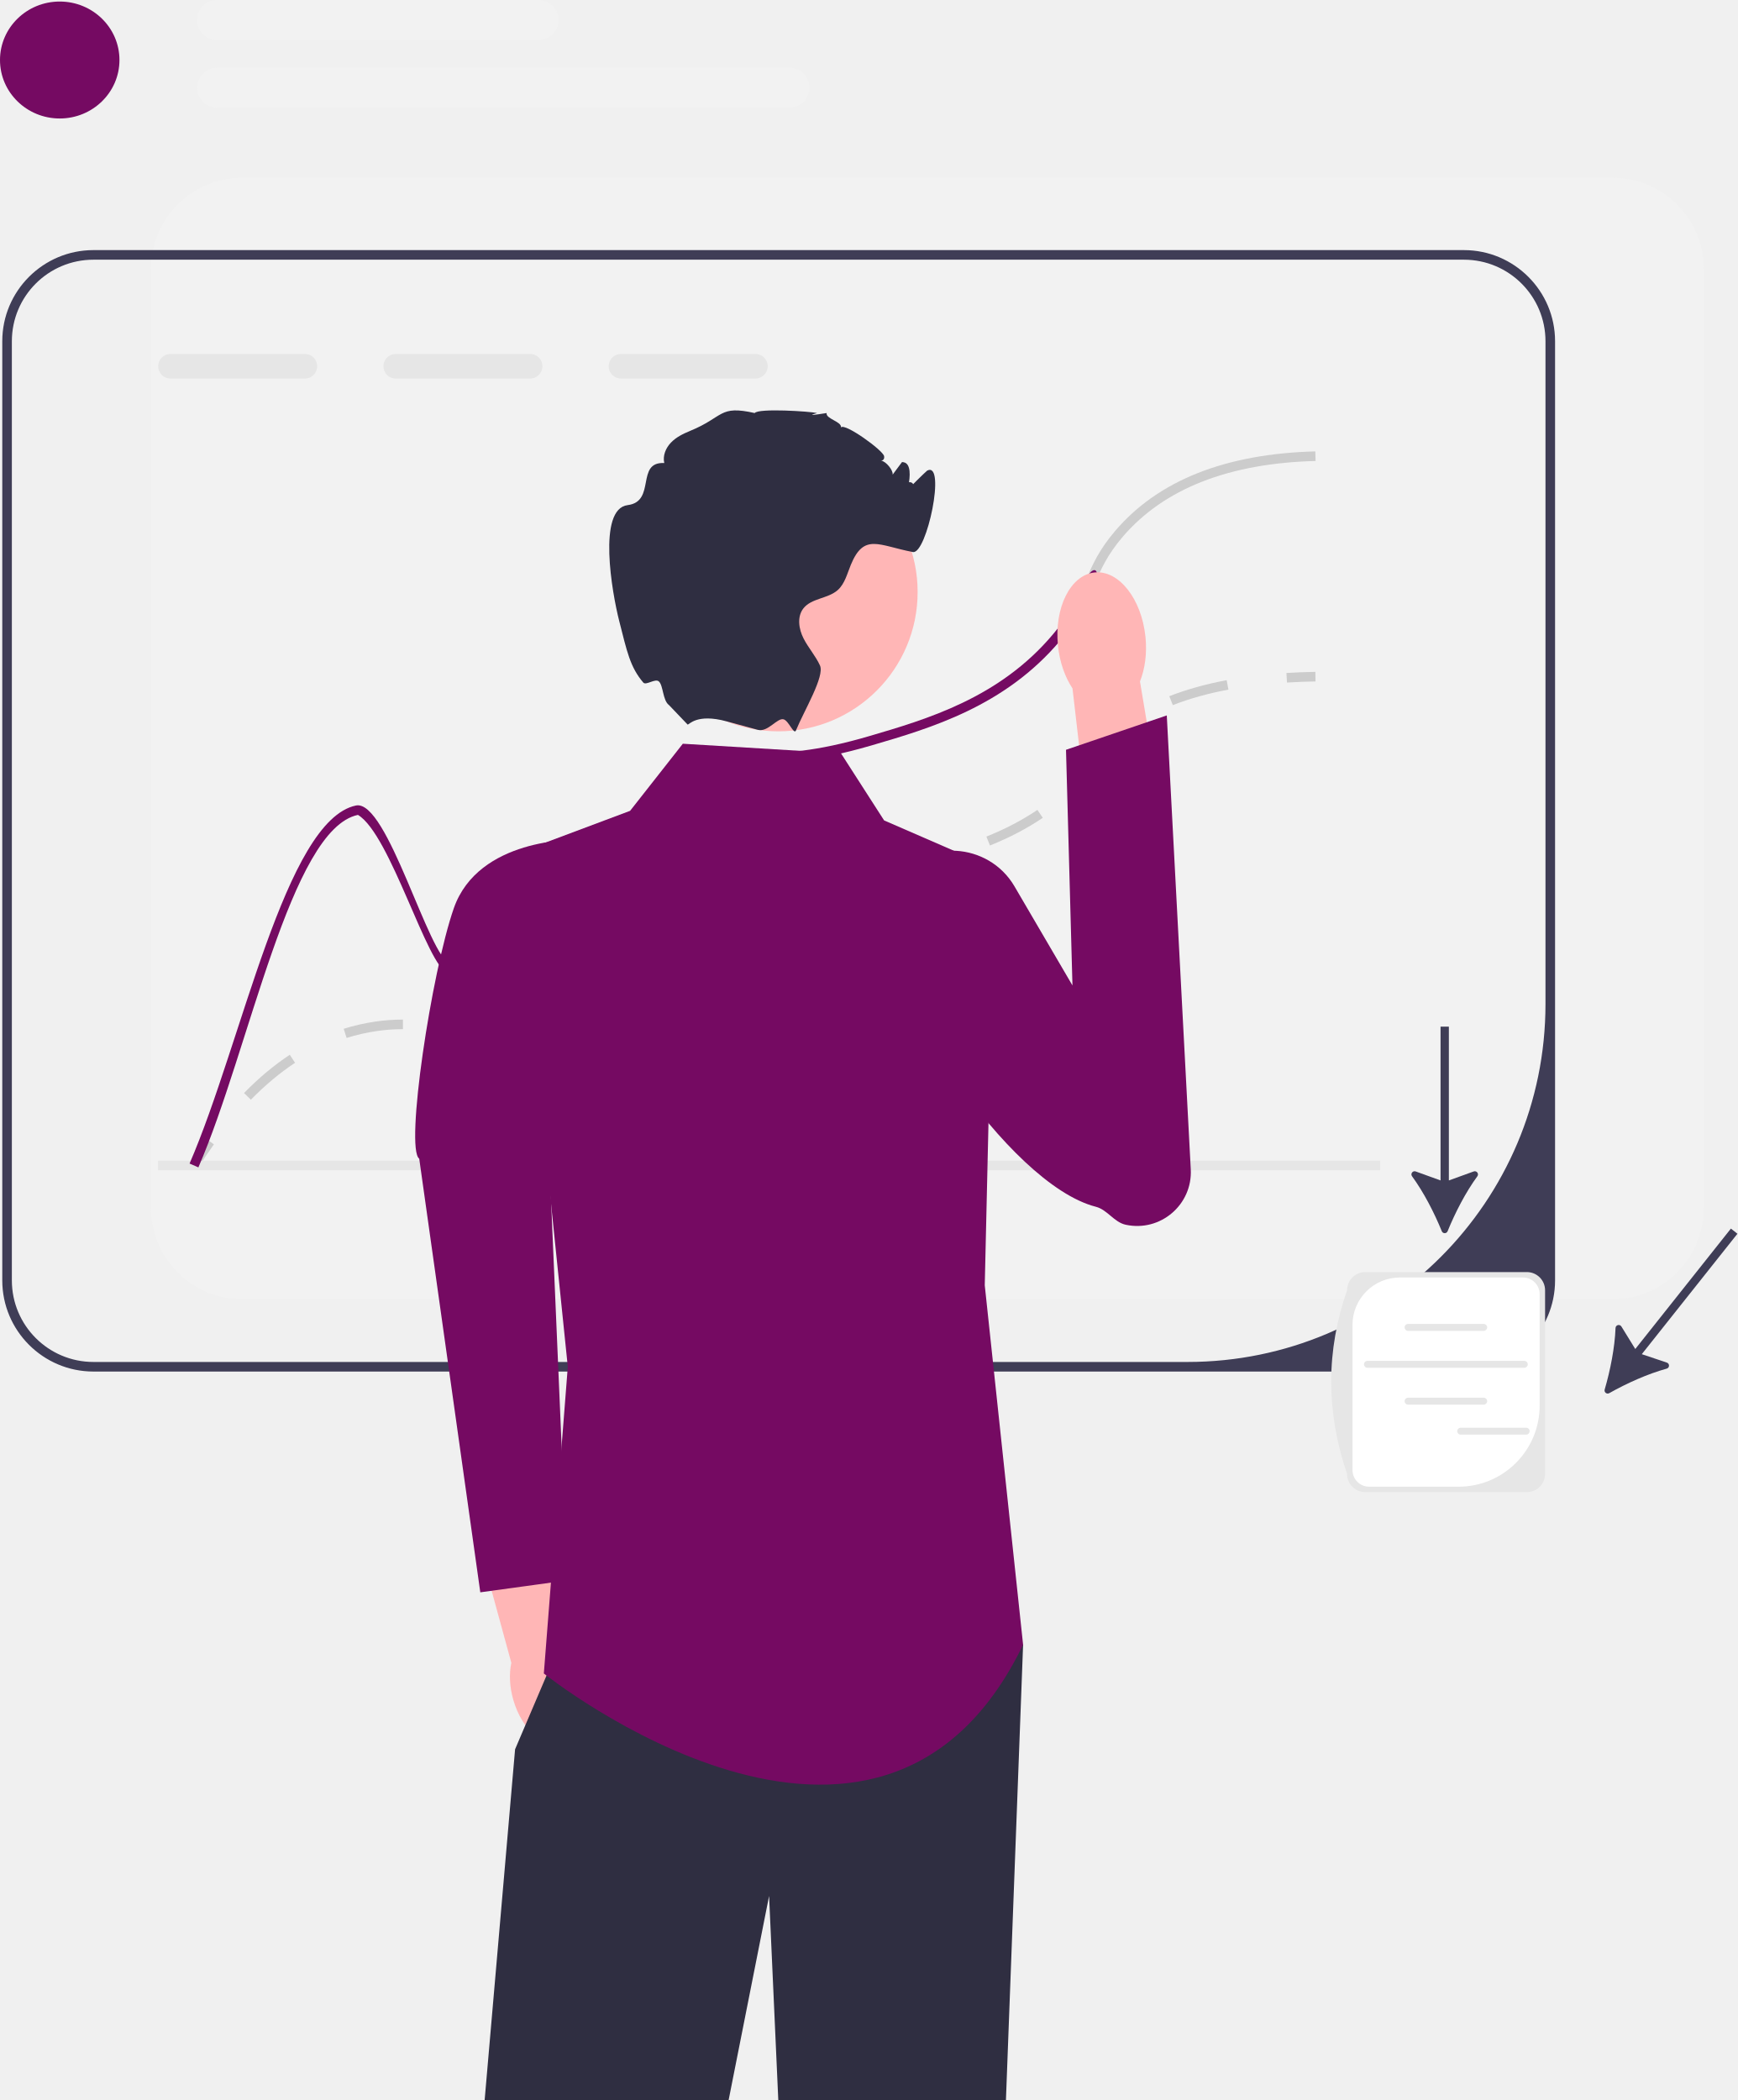
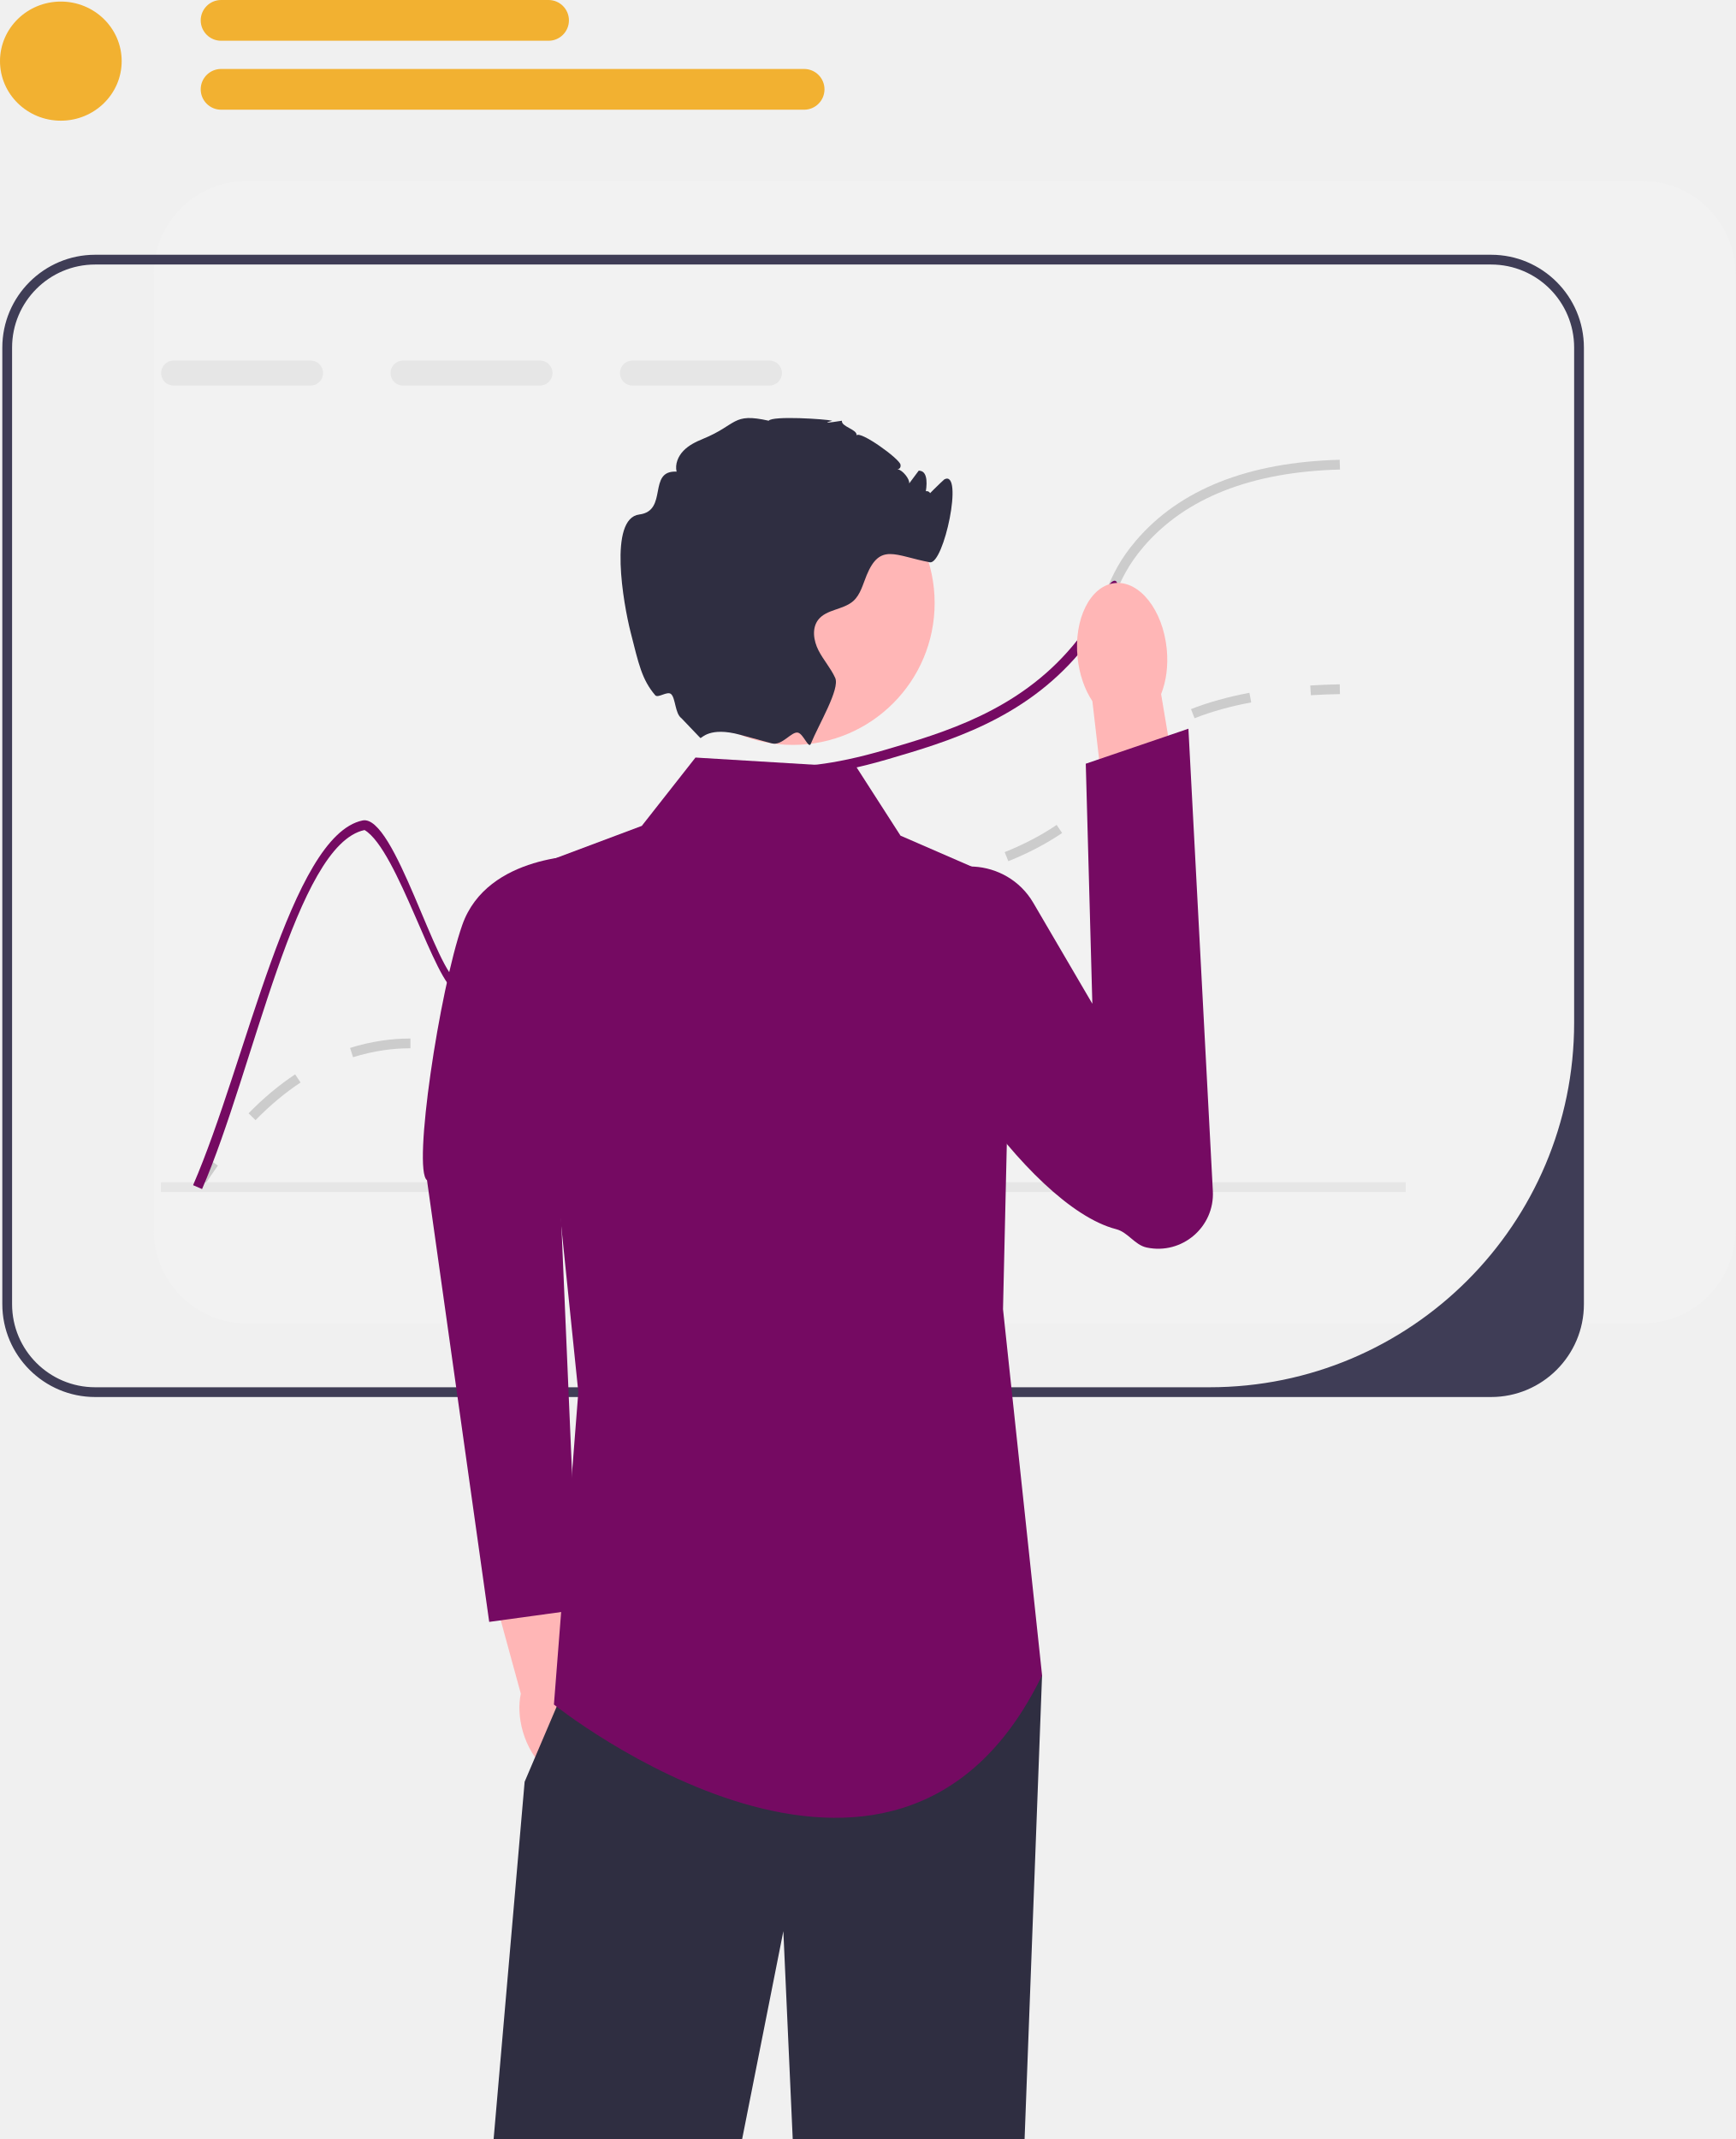
- <svg xmlns="http://www.w3.org/2000/svg" width="362.524" height="438.188" viewBox="0 0 362.524 438.188">
-   <g>
-     <path d="M336.48,37.094H50.52c-10.49,0-19.02,8.53-19.02,19.02V252.074c0,10.49,8.53,19.02,19.02,19.02H336.48c10.49,0,19.02-8.53,19.02-19.02V56.114c0-10.49-8.53-19.02-19.02-19.02Z" fill="#f2f2f2" />
-     <path d="M305.455,52.188H19.495C9.005,52.188,.475,60.718,.475,71.208v195.96c0,10.49,8.53,19.02,19.02,19.02H305.455c10.49,0,19.02-8.53,19.02-19.02V71.208c0-10.49-8.53-19.02-19.02-19.02Zm17.02,157.304c0,41.254-33.443,74.696-74.696,74.696H19.495c-9.4,0-17.02-7.62-17.02-17.02V71.208c0-9.4,7.62-17.02,17.02-17.02H305.455c9.4,0,17.02,7.62,17.02,17.02V209.492Z" fill="#3f3d56" />
-   </g>
-   <g>
-     <path d="M41.322,243.721l-1.692-1.065c1.1-1.749,2.235-3.443,3.373-5.038l1.628,1.162c-1.116,1.562-2.229,3.225-3.309,4.941Z" fill="#ccc" />
-     <path d="M52.349,229.468l-1.432-1.396c3.052-3.127,6.264-5.812,9.546-7.98l1.103,1.669c-3.164,2.089-6.265,4.682-9.217,7.708Zm49.896-12.624c-2.388,0-4.564-.306-6.193-.572l.323-1.974c1.65,.27,3.638,.546,5.87,.546,1.971,0,3.908-.216,5.921-.662l.432,1.953c-2.157,.477-4.235,.709-6.353,.709Zm-29.926-.265l-.602-1.907c2.148-.678,4.374-1.186,6.615-1.51,1.924-.278,3.764-.414,5.624-.414h.123v2h-.123c-1.763,0-3.509,.128-5.337,.393-2.134,.309-4.254,.793-6.3,1.438Zm47.671-5.78l-1.278-1.538c2.76-2.292,4.738-5.064,6.833-8l.835-1.167,1.623,1.169-.831,1.16c-2.172,3.043-4.224,5.918-7.182,8.376Zm16.039-18.338l-1.23-1.577c2.696-2.104,5.742-3.808,9.311-5.211,.608-.239,1.189-.453,1.747-.643l.646,1.893c-.53,.181-1.082,.384-1.66,.611-3.388,1.332-6.271,2.943-8.812,4.927Zm24.145-6.947c-.673,0-1.311-.006-1.924-.013l.023-2c.627,.007,1.281,.009,1.974,.013,2.354,0,5.631-.067,10.127-.587l.23,1.986c-4.645,.538-7.974,.594-10.431,.601Zm22.597-2.619l-.396-1.96c3.592-.727,7.771-1.591,11.908-2.659l.5,1.937c-4.184,1.08-8.394,1.951-12.012,2.682Zm23.793-6.474l-.748-1.855c4.01-1.617,7.492-3.44,10.646-5.575l1.121,1.656c-3.271,2.215-6.876,4.104-11.019,5.773Zm20.208-14.291l-1.623-1.169c.558-.774,1.041-1.53,1.507-2.26,1.377-2.156,2.801-4.386,6.192-7.124l.237-.19,1.239,1.569-.22,.176c-3.138,2.533-4.413,4.53-5.763,6.645-.481,.753-.979,1.533-1.569,2.353Zm17.942-15l-.729-1.862c3.564-1.397,7.59-2.522,11.966-3.343l.369,1.966c-4.252,.798-8.157,1.888-11.605,3.239Z" fill="#ccc" />
-     <path d="M268.543,142.423l-.125-1.996c1.943-.122,3.975-.202,6.039-.239l.036,2c-2.035,.036-4.037,.115-5.95,.235Z" fill="#ccc" />
-   </g>
-   <g>
-     <path d="M63.623,73.859h-28.06c-1.41,0-2.56,1.15-2.56,2.56,0,1.42,1.15,2.57,2.56,2.57h28.06c1.41,0,2.56-1.15,2.56-2.57,0-1.41-1.15-2.56-2.56-2.56Z" fill="#e6e6e6" />
-     <path d="M110.623,73.859h-28.06c-1.41,0-2.56,1.15-2.56,2.56,0,1.42,1.15,2.57,2.56,2.57h28.06c1.41,0,2.56-1.15,2.56-2.57,0-1.41-1.15-2.56-2.56-2.56Z" fill="#e6e6e6" />
-     <path d="M157.623,73.859h-28.06c-1.41,0-2.56,1.15-2.56,2.56,0,1.42,1.15,2.57,2.56,2.57h28.06c1.41,0,2.56-1.15,2.56-2.57,0-1.41-1.15-2.56-2.56-2.56Z" fill="#e6e6e6" />
-   </g>
-   <rect x="32.975" y="242.188" width="255" height="2" fill="#e6e6e6" />
-   <path d="M274.505,96.188c-18.15,.47-31.69,5.81-40.27,15.85-3.17,3.72-4.46,6.65-5.82,9.75-1.35,3.06-2.73,6.21-5.94,10.32v-3.4c1.99-2.92,3.06-5.36,4.11-7.73,1.42-3.24,2.77-6.3,6.13-10.23,8.96-10.5,23-16.07,41.73-16.56l.06,2Z" fill="#ccc" />
-   <path d="M228.415,121.788c-1.35,3.06-2.73,6.21-5.94,10.32-.38,.49-.79,1-1.23,1.53-11.58,13.77-27.05,18.29-39.49,21.93-.78,.23-1.54,.44-2.28,.64-11.06,3-17.12,2.89-21.63,2.82-4.53-.08-7.52-.13-12.87,2.93-9.81,5.59-13.83,13.77-17.72,21.68-4.01,8.14-7.79,15.83-17.43,19.44-6.69,2.5-11.39,1.26-16.36-.04-4.27-1.13-11.966-28.944-18.78-33-14.07,2.95-22.62,48.93-33.29,73.55l-1.84-.8c10.95-25.24,19.97-71.61,34.71-74.71,6.57-1.38,15.22,31.84,19.71,33.02,4.66,1.23,9.05,2.38,15.15,.1,8.9-3.32,12.34-10.33,16.33-18.44,3.84-7.8,8.19-16.64,18.52-22.54,5.83-3.33,9.22-3.27,13.9-3.19,4.46,.08,10.48,.18,21.6-2.89,.56-.16,1.13-.32,1.72-.49,12.18-3.56,27.33-7.99,38.51-21.29,1.1-1.31,2.01-2.52,2.77-3.65,1.99-2.92,3.06-5.36,4.11-7.73,1.42-3.24,3.19-2.29,1.83,.81Z" fill="#750a62" />
-   <g>
-     <path d="M121.776,350.568c-.792-2.756-2.147-5.108-3.761-6.785l-5.864-26.73-12.781,3.131,7.324,26.778c-.482,2.266-.385,4.97,.406,7.727,1.808,6.297,6.56,10.479,10.612,9.341,4.053-1.138,5.872-7.165,4.063-13.462h0Z" fill="#ffb6b6" />
-     <path d="M120.008,175.227s-20.184-.413-25.317,14.285c-4.672,13.379-10.209,50.135-7.216,52.259l12.743,90.485,18.171-2.497-4.663-108.569,6.282-45.964Z" fill="#750a62" />
-   </g>
-   <polygon points="213.475 343.188 209.895 438.188 162.395 438.188 160.475 395.618 152.035 438.188 101.125 438.188 107.475 365.008 114.035 349.618 118.475 339.188 213.475 343.188" fill="#2f2e41" />
-   <path d="M175.475,157.188l-33-2-11,14-24,9,11,107-5,64s70,56,100-6l-8-75,2-87-23-10-9-14Z" fill="#750a62" />
-   <g>
-     <path d="M239.006,132.849c.358,3.467-.097,6.727-1.144,9.341l5.497,32.812-15.69,2.159-3.887-33.517c-1.559-2.345-2.671-5.444-3.029-8.911-.818-7.92,2.605-14.763,7.645-15.283,5.04-.521,9.789,5.478,10.607,13.398v0Z" fill="#ffb6b6" />
-     <path d="M211.677,184.945c-5.409-9.245-18.826-10.116-24.835-1.25-1.643,2.424-1.185,5.148-1.577,8.422-1.665,13.896,24.964,54.96,43.39,59.688,2.418,.62,3.795,3.229,6.236,3.753h0c7.23,1.554,13.961-4.184,13.57-11.569l-5.005-94.708-21.027,7.172,1.346,49.171-12.098-20.678Z" fill="#750a62" />
-   </g>
-   <g>
-     <circle cx="162.4" cy="123.532" r="29.068" fill="#ffb6b6" />
-     <path d="M189.475,102.188c-.25,.06,3.826-3.913,4-4,4-2-.11,17.55-3,17-7.11-1.35-10.18-4.03-12.94,2.66-.77,1.86-1.25,3.96-2.75,5.29-2.06,1.81-5.48,1.66-7.16,3.82-1.35,1.74-.96,4.3,.04,6.26,1,1.97,2.52,3.64,3.43,5.65,1.02,2.26-3.33,9.45-4.99,13.49v.01l-.01,.024c-.441,1.06-1.489-1.993-2.596-2.298-1.324-.365-3.275,2.762-5.384,2.194-.01,0-.02-.01-.03-.01-2.01-.56-4.25-1.16-6.47-1.76h-.01c-6.25-1.7-7.83,.74-8.13,.67l-3.88-4.06c-1.332-.97-1.181-4.099-2.12-4.94-.768-.687-2.682,.901-3.246,.24-2.766-3.24-3.403-6.481-5.034-12.88-1.49-5.85-4.58-23.36,1.77-24.15,5.99-.75,1.61-9.09,7.64-8.78-.36-1.52,.31-3.15,1.4-4.27,1.08-1.13,2.52-1.83,3.97-2.43,7.15-2.92,5.96-5.43,13.5-3.73,.75-1.05,11.64-.35,13,0,.1,.02-3.37,.85,2,0-.2,1.23,3.2,1.77,3,3,.75-1.01,8.81,4.79,9,6,.25,1.51-2.03,.74-.51,.97,.9,.14,2.44,1.97,2.29,2.88,.65-.88,1.3-1.75,1.96-2.63,.12,.01,.23,.03,.35,.05,3.04,.58-.445,10.518-.32,7.42,.23-5.69,4.26-2.36,1.23-1.69Z" fill="#2f2e41" />
-   </g>
-   <path d="M300.835,256.9c.224,.552,.997,.552,1.221-0,1.561-3.849,3.784-8.16,6.203-11.455,.387-.527-.147-1.232-.762-1.01l-5.183,1.875v-32.086h-1.735v32.086l-5.185-1.875c-.615-.223-1.149,.482-.762,1.01,2.418,3.295,4.641,7.606,6.204,11.455Z" fill="#3f3d56" />
-   <path d="M334.826,289.937c-.168,.571,.438,1.052,.956,.759,3.617-2.043,8.039-4.037,11.981-5.113,.631-.172,.652-1.056,.031-1.264l-5.225-1.755,19.955-25.127-1.359-1.079-19.955,25.127-2.894-4.693c-.343-.557-1.2-.337-1.224,.317-.155,4.084-1.095,8.842-2.266,12.829Z" fill="#3f3d56" />
-   <g>
-     <path d="M318.593,311.349h-33.721c-2.094,0-3.797-1.703-3.797-3.797-4.459-13.032-4.37-25.801,0-38.323,0-2.094,1.703-3.797,3.797-3.797h33.721c2.094,0,3.797,1.703,3.797,3.797v38.323c0,2.094-1.703,3.797-3.797,3.797Z" fill="#e6e6e6" />
-     <path d="M292.096,266.563c-5.463,0-9.891,4.428-9.891,9.891v30.285c0,1.921,1.557,3.479,3.479,3.479h18.648c9.348,0,16.926-7.578,16.926-16.926v-23.25c0-1.921-1.557-3.479-3.479-3.479h-25.683Z" fill="#fff" />
-     <g>
-       <path d="M309.585,277.7h-15.788c-.398,0-.722-.324-.722-.722,0-.398,.324-.722,.722-.722h15.788c.398,0,.722,.324,.722,.722,0,.398-.324,.722-.722,.722Z" fill="#e6e6e6" />
-       <path d="M309.585,293.093h-15.788c-.398,0-.722-.324-.722-.722s.324-.722,.722-.722h15.788c.398,0,.722,.324,.722,.722s-.324,.722-.722,.722Z" fill="#e6e6e6" />
-       <path d="M318.057,285.402h-32.732c-.398,0-.722-.324-.722-.722,0-.398,.324-.722,.722-.722h32.732c.398,0,.722,.324,.722,.722,0,.398-.324,.722-.722,.722Z" fill="#e6e6e6" />
+ <svg xmlns="http://www.w3.org/2000/svg" width="94.059mm" height="115.937mm" viewBox="0 0 94.059 115.937" version="1.1" id="svg15619">
+   <defs id="defs15616" />
+   <g id="layer1" transform="translate(-40.15452,-77.77365)">
+     <g id="g15746" transform="matrix(0.2645833,0,0,0.2645833,40.15452,77.77365)">
+       <g id="g15627">
+         <path d="M 336.48,37.094 H 50.52 c -10.49,0 -19.02,8.53 -19.02,19.02 v 195.96 c 0,10.49 8.53,19.02 19.02,19.02 h 285.96 c 10.49,0 19.02,-8.53 19.02,-19.02 V 56.114 c 0,-10.49 -8.53,-19.02 -19.02,-19.02 z" fill="#f2f2f2" id="path15623" />
+         <path d="M 305.455,52.188 H 19.495 c -10.49,0 -19.02,8.53 -19.02,19.02 v 195.96 c 0,10.49 8.53,19.02 19.02,19.02 H 305.455 c 10.49,0 19.02,-8.53 19.02,-19.02 V 71.208 c 0,-10.49 -8.53,-19.02 -19.02,-19.02 z m 17.02,157.304 c 0,41.254 -33.443,74.696 -74.696,74.696 H 19.495 c -9.4,0 -17.02,-7.62 -17.02,-17.02 V 71.208 c 0,-9.4 7.62,-17.02 17.02,-17.02 H 305.455 c 9.4,0 17.02,7.62 17.02,17.02 z" fill="#3f3d56" id="path15625" />
+       </g>
+       <g id="g15635">
+         <path d="m 41.322,243.721 -1.692,-1.065 c 1.1,-1.749 2.235,-3.443 3.373,-5.038 l 1.628,1.162 c -1.116,1.562 -2.229,3.225 -3.309,4.941 z" fill="#cccccc" id="path15629" />
+         <path d="M 52.349,229.468 50.918,228.071 c 3.052,-3.127 6.264,-5.812 9.546,-7.98 l 1.103,1.669 c -3.164,2.089 -6.265,4.682 -9.217,7.708 z m 49.896,-12.624 c -2.388,0 -4.564,-0.306 -6.193,-0.572 l 0.323,-1.974 c 1.65,0.27 3.638,0.546 5.87,0.546 1.971,0 3.908,-0.216 5.921,-0.662 l 0.432,1.953 c -2.157,0.477 -4.235,0.709 -6.353,0.709 z m -29.926,-0.265 -0.602,-1.907 c 2.148,-0.678 4.374,-1.186 6.615,-1.51 1.924,-0.278 3.764,-0.414 5.624,-0.414 h 0.123 v 2 h -0.123 c -1.763,0 -3.509,0.128 -5.337,0.393 -2.134,0.309 -4.254,0.793 -6.3,1.438 z m 47.671,-5.78 -1.278,-1.538 c 2.76,-2.292 4.738,-5.064 6.833,-8 l 0.835,-1.167 1.623,1.169 -0.831,1.16 c -2.172,3.043 -4.224,5.918 -7.182,8.376 z m 16.039,-18.338 -1.23,-1.577 c 2.696,-2.104 5.742,-3.808 9.311,-5.211 0.608,-0.239 1.189,-0.453 1.747,-0.643 l 0.646,1.893 c -0.53,0.181 -1.082,0.384 -1.66,0.611 -3.388,1.332 -6.271,2.943 -8.812,4.927 z m 24.145,-6.947 c -0.673,0 -1.311,-0.006 -1.924,-0.013 l 0.023,-2 c 0.627,0.007 1.281,0.009 1.974,0.013 2.354,0 5.631,-0.067 10.127,-0.587 l 0.23,1.986 c -4.645,0.538 -7.974,0.594 -10.431,0.601 z m 22.597,-2.619 -0.396,-1.96 c 3.592,-0.727 7.771,-1.591 11.908,-2.659 l 0.5,1.937 c -4.184,1.08 -8.394,1.951 -12.012,2.682 z m 23.793,-6.474 -0.748,-1.855 c 4.01,-1.617 7.492,-3.44 10.646,-5.575 l 1.121,1.656 c -3.271,2.215 -6.876,4.104 -11.019,5.773 z m 20.208,-14.291 -1.623,-1.169 c 0.558,-0.774 1.041,-1.53 1.507,-2.26 1.377,-2.156 2.801,-4.386 6.192,-7.124 l 0.237,-0.19 1.239,1.569 -0.22,0.176 c -3.138,2.533 -4.413,4.53 -5.763,6.645 -0.481,0.753 -0.979,1.533 -1.569,2.353 z m 17.942,-15 -0.729,-1.862 c 3.564,-1.397 7.59,-2.522 11.966,-3.343 l 0.369,1.966 c -4.252,0.798 -8.157,1.888 -11.605,3.239 z" fill="#cccccc" id="path15631" />
+         <path d="m 268.543,142.423 -0.125,-1.996 c 1.943,-0.122 3.975,-0.202 6.039,-0.239 l 0.036,2 c -2.035,0.036 -4.037,0.115 -5.95,0.235 z" fill="#cccccc" id="path15633" />
+       </g>
+       <g id="g15643">
+         <path d="M 63.623,73.859 H 35.563 c -1.41,0 -2.56,1.15 -2.56,2.56 0,1.42 1.15,2.57 2.56,2.57 h 28.06 c 1.41,0 2.56,-1.15 2.56,-2.57 0,-1.41 -1.15,-2.56 -2.56,-2.56 z" fill="#e6e6e6" id="path15637" />
+         <path d="M 110.623,73.859 H 82.563 c -1.41,0 -2.56,1.15 -2.56,2.56 0,1.42 1.15,2.57 2.56,2.57 h 28.06 c 1.41,0 2.56,-1.15 2.56,-2.57 0,-1.41 -1.15,-2.56 -2.56,-2.56 z" fill="#e6e6e6" id="path15639" />
+         <path d="M 157.623,73.859 H 129.563 c -1.41,0 -2.56,1.15 -2.56,2.56 0,1.42 1.15,2.57 2.56,2.57 h 28.06 c 1.41,0 2.56,-1.15 2.56,-2.57 0,-1.41 -1.15,-2.56 -2.56,-2.56 z" fill="#e6e6e6" id="path15641" />
+       </g>
+       <rect x="32.975" y="242.188" width="255" height="2" fill="#e6e6e6" id="rect15645" />
+       <path d="m 274.505,96.188 c -18.15,0.47 -31.69,5.81 -40.27,15.85 -3.17,3.72 -4.46,6.65 -5.82,9.75 -1.35,3.06 -2.73,6.21 -5.94,10.32 v -3.4 c 1.99,-2.92 3.06,-5.36 4.11,-7.73 1.42,-3.24 2.77,-6.3 6.13,-10.23 8.96,-10.5 23,-16.07 41.73,-16.56 l 0.06,2 z" fill="#cccccc" id="path15647" />
+       <path d="m 228.415,121.788 c -1.35,3.06 -2.73,6.21 -5.94,10.32 -0.38,0.49 -0.79,1 -1.23,1.53 -11.58,13.77 -27.05,18.29 -39.49,21.93 -0.78,0.23 -1.54,0.44 -2.28,0.64 -11.06,3 -17.12,2.89 -21.63,2.82 -4.53,-0.08 -7.52,-0.13 -12.87,2.93 -9.81,5.59 -13.83,13.77 -17.72,21.68 -4.01,8.14 -7.79,15.83 -17.43,19.44 -6.69,2.5 -11.39,1.26 -16.36,-0.04 -4.27,-1.13 -11.966,-28.944 -18.78,-33 -14.07,2.95 -22.62,48.93 -33.29,73.55 L 39.555,242.788 c 10.95,-25.24 19.97,-71.61 34.71,-74.71 6.57,-1.38 15.22,31.84 19.71,33.02 4.66,1.23 9.05,2.38 15.15,0.1 8.9,-3.32 12.34,-10.33 16.33,-18.44 3.84,-7.8 8.19,-16.64 18.52,-22.54 5.83,-3.33 9.22,-3.27 13.9,-3.19 4.46,0.08 10.48,0.18 21.6,-2.89 0.56,-0.16 1.13,-0.32 1.72,-0.49 12.18,-3.56 27.33,-7.99 38.51,-21.29 1.1,-1.31 2.01,-2.52 2.77,-3.65 1.99,-2.92 3.06,-5.36 4.11,-7.73 1.42,-3.24 3.19,-2.29 1.83,0.81 z" fill="#750a62" id="path15649" />
+       <g id="g15655">
+         <path d="m 121.776,350.568 c -0.792,-2.756 -2.147,-5.108 -3.761,-6.785 l -5.864,-26.73 -12.781,3.131 7.324,26.778 c -0.482,2.266 -0.385,4.97 0.406,7.727 1.808,6.297 6.56,10.479 10.612,9.341 4.053,-1.138 5.872,-7.165 4.063,-13.462 v 0 z" fill="#ffb6b6" id="path15651" />
+         <path d="m 120.008,175.227 c 0,0 -20.184,-0.413 -25.317,14.285 -4.672,13.379 -10.209,50.135 -7.216,52.259 l 12.743,90.485 18.171,-2.497 -4.663,-108.569 6.282,-45.964 z" fill="#750a62" id="path15653" />
+       </g>
+       <polygon points="107.475,365.008 114.035,349.618 118.475,339.188 213.475,343.188 209.895,438.188 162.395,438.188 160.475,395.618 152.035,438.188 101.125,438.188 " fill="#2f2e41" id="polygon15657" />
+       <path d="m 175.475,157.188 -33,-2 -11,14 -24,9 11,107 -5,64 c 0,0 70,56 100,-6 l -8,-75 2,-87 -23,-10 z" fill="#750a62" id="path15659" />
+       <g id="g15665">
+         <path d="m 239.006,132.849 c 0.358,3.467 -0.097,6.727 -1.144,9.341 l 5.497,32.812 -15.69,2.159 -3.887,-33.517 c -1.559,-2.345 -2.671,-5.444 -3.029,-8.911 -0.818,-7.92 2.605,-14.763 7.645,-15.283 5.04,-0.521 9.789,5.478 10.607,13.398 v 2e-5 z" fill="#ffb6b6" id="path15661" />
+         <path d="m 211.677,184.945 c -5.409,-9.245 -18.826,-10.116 -24.835,-1.25 -1.643,2.424 -1.185,5.148 -1.577,8.422 -1.665,13.896 24.964,54.96 43.39,59.688 2.418,0.62 3.795,3.229 6.236,3.753 h 2e-5 c 7.23,1.554 13.961,-4.184 13.57,-11.569 l -5.005,-94.708 -21.027,7.172 1.346,49.171 -12.098,-20.678 z" fill="#750a62" id="path15663" />
+       </g>
+       <g id="g15671">
+         <circle cx="162.4" cy="123.532" r="29.068" fill="#ffb6b6" id="circle15667" />
+         <path d="m 189.475,102.188 c -0.25,0.06 3.826,-3.913 4,-4 4,-2 -0.11,17.55 -3,17 -7.11,-1.35 -10.18,-4.03 -12.94,2.66 -0.77,1.86 -1.25,3.96 -2.75,5.29 -2.06,1.81 -5.48,1.66 -7.16,3.82 -1.35,1.74 -0.96,4.3 0.04,6.26 1,1.97 2.52,3.64 3.43,5.65 1.02,2.26 -3.33,9.45 -4.99,13.49 v 0.01 l -0.01,0.024 c -0.441,1.06 -1.489,-1.993 -2.596,-2.298 -1.324,-0.365 -3.275,2.762 -5.384,2.194 -0.01,0 -0.02,-0.01 -0.03,-0.01 -2.01,-0.56 -4.25,-1.16 -6.47,-1.76 h -0.01 c -6.25,-1.7 -7.83,0.74 -8.13,0.67 l -3.88,-4.06 c -1.332,-0.97 -1.181,-4.099 -2.12,-4.94 -0.768,-0.687 -2.682,0.901 -3.246,0.24 -2.766,-3.24 -3.403,-6.481 -5.034,-12.88 -1.49,-5.85 -4.58,-23.36 1.77,-24.15 5.99,-0.75 1.61,-9.09 7.64,-8.78 -0.36,-1.52 0.31,-3.15 1.4,-4.27 1.08,-1.13 2.52,-1.83 3.97,-2.43 7.15,-2.92 5.96,-5.43 13.5,-3.73 0.75,-1.05 11.64,-0.35 13,0 0.1,0.02 -3.37,0.85 2,0 -0.2,1.23 3.2,1.77 3,3 0.75,-1.01 8.81,4.79 9,6 0.25,1.51 -2.03,0.74 -0.51,0.97 0.9,0.14 2.44,1.97 2.29,2.88 0.65,-0.88 1.3,-1.75 1.96,-2.63 0.12,0.01 0.23,0.03 0.35,0.05 3.04,0.58 -0.445,10.518 -0.32,7.42 0.23,-5.69 4.26,-2.36 1.23,-1.69 z" fill="#2f2e41" id="path15669" />
+       </g>
+       <g id="g15699">
+         <ellipse cx="12.463" cy="12.522" rx="12.463" ry="12.201" fill="#750a62" id="ellipse15693" style="fill:#f2b131;fill-opacity:1" />
+         <path d="M 112.376,8.348 H 45.291 c -2.301,0 -4.174,-1.872 -4.174,-4.174 C 41.117,1.872 42.99,0 45.291,0 h 67.085 c 2.301,0 4.174,1.872 4.174,4.174 0,2.301 -1.872,4.174 -4.174,4.174 z" fill="#f2f2f2" id="path15695" style="fill:#f2b131;fill-opacity:1" />
+         <path d="M 164.729,22.475 H 45.291 c -2.301,0 -4.174,-1.872 -4.174,-4.174 0,-2.301 1.872,-4.174 4.174,-4.174 h 119.438 c 2.301,0 4.174,1.872 4.174,4.174 0,2.301 -1.872,4.174 -4.174,4.174 z" fill="#f2f2f2" id="path15697" style="fill:#f2b131;fill-opacity:1" />
+       </g>
    </g>
-     <path d="M318.443,299.351h-13.658c-.398,0-.722-.324-.722-.722,0-.398,.324-.722,.722-.722h13.658c.398,0,.722,.324,.722,.722s-.324,.722-.722,.722Z" fill="#e6e6e6" />
-   </g>
-   <g>
-     <ellipse cx="12.463" cy="12.522" rx="12.463" ry="12.201" fill="#750a62" />
-     <path d="M112.376,8.348H45.291c-2.301,0-4.174-1.872-4.174-4.174s1.872-4.174,4.174-4.174H112.376c2.301,0,4.174,1.872,4.174,4.174s-1.872,4.174-4.174,4.174Z" fill="#f2f2f2" />
-     <path d="M164.729,22.475H45.291c-2.301,0-4.174-1.872-4.174-4.174s1.872-4.174,4.174-4.174h119.438c2.301,0,4.174,1.872,4.174,4.174s-1.872,4.174-4.174,4.174Z" fill="#f2f2f2" />
  </g>
</svg>
